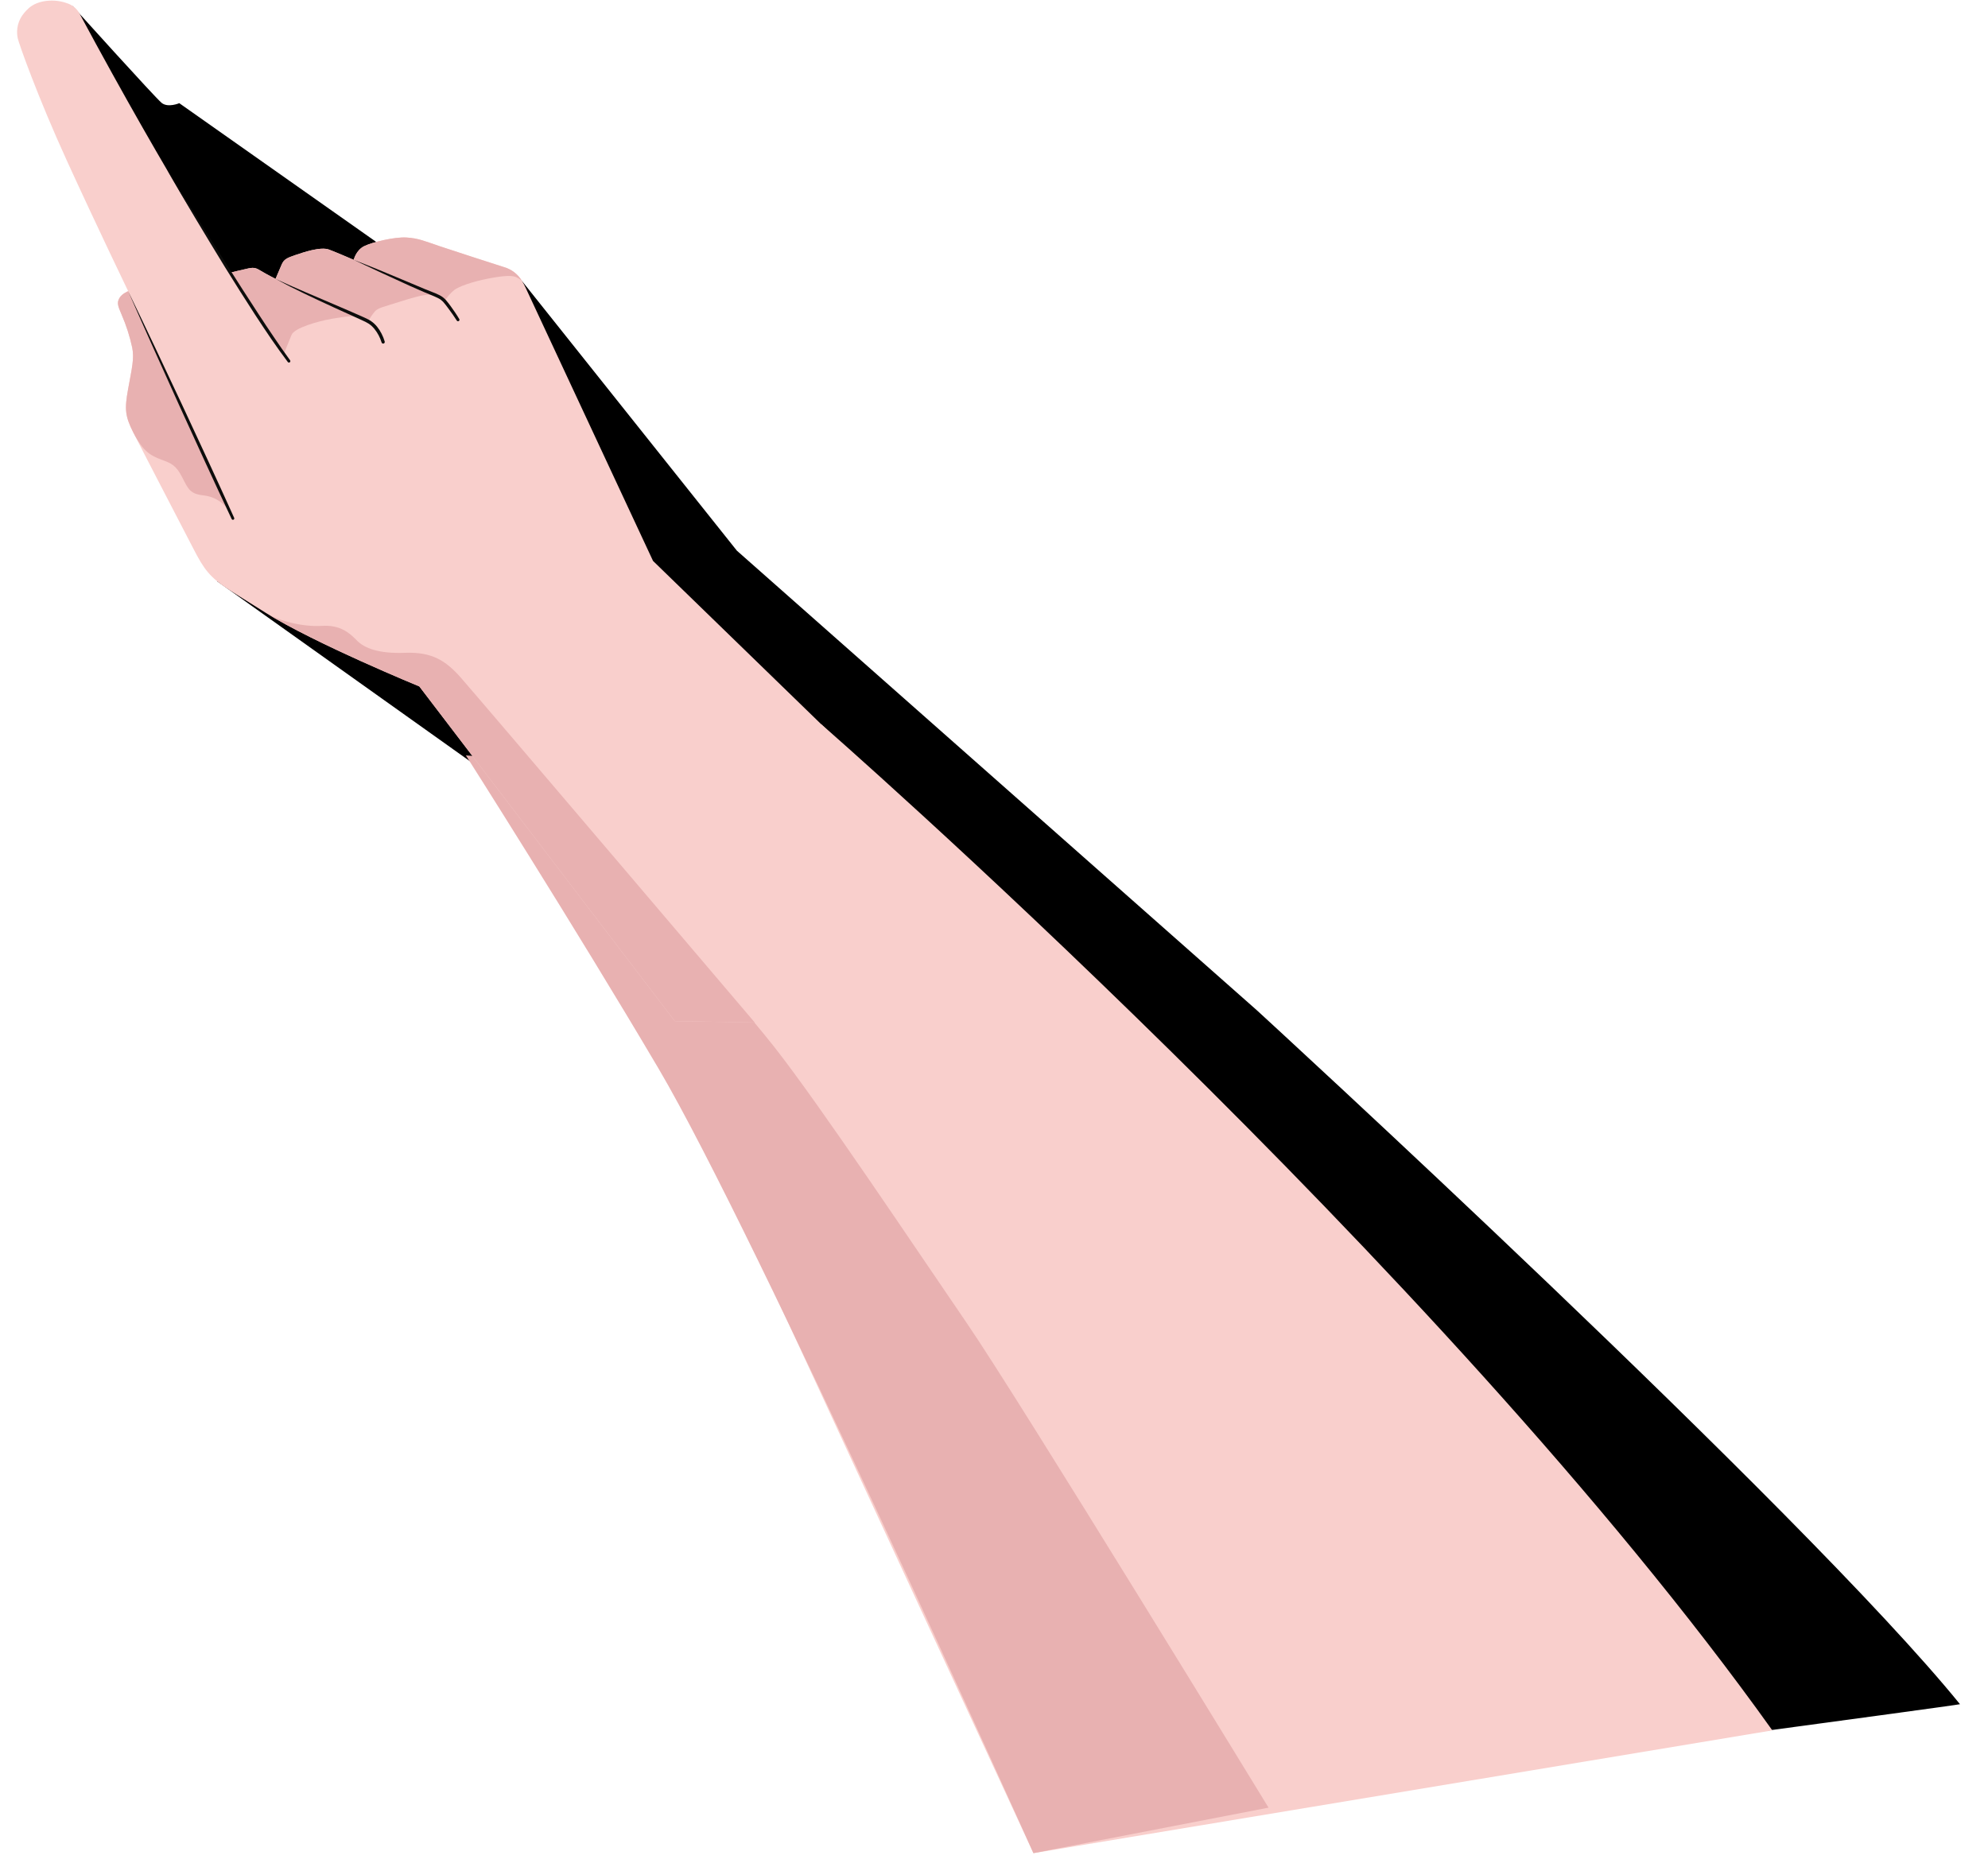
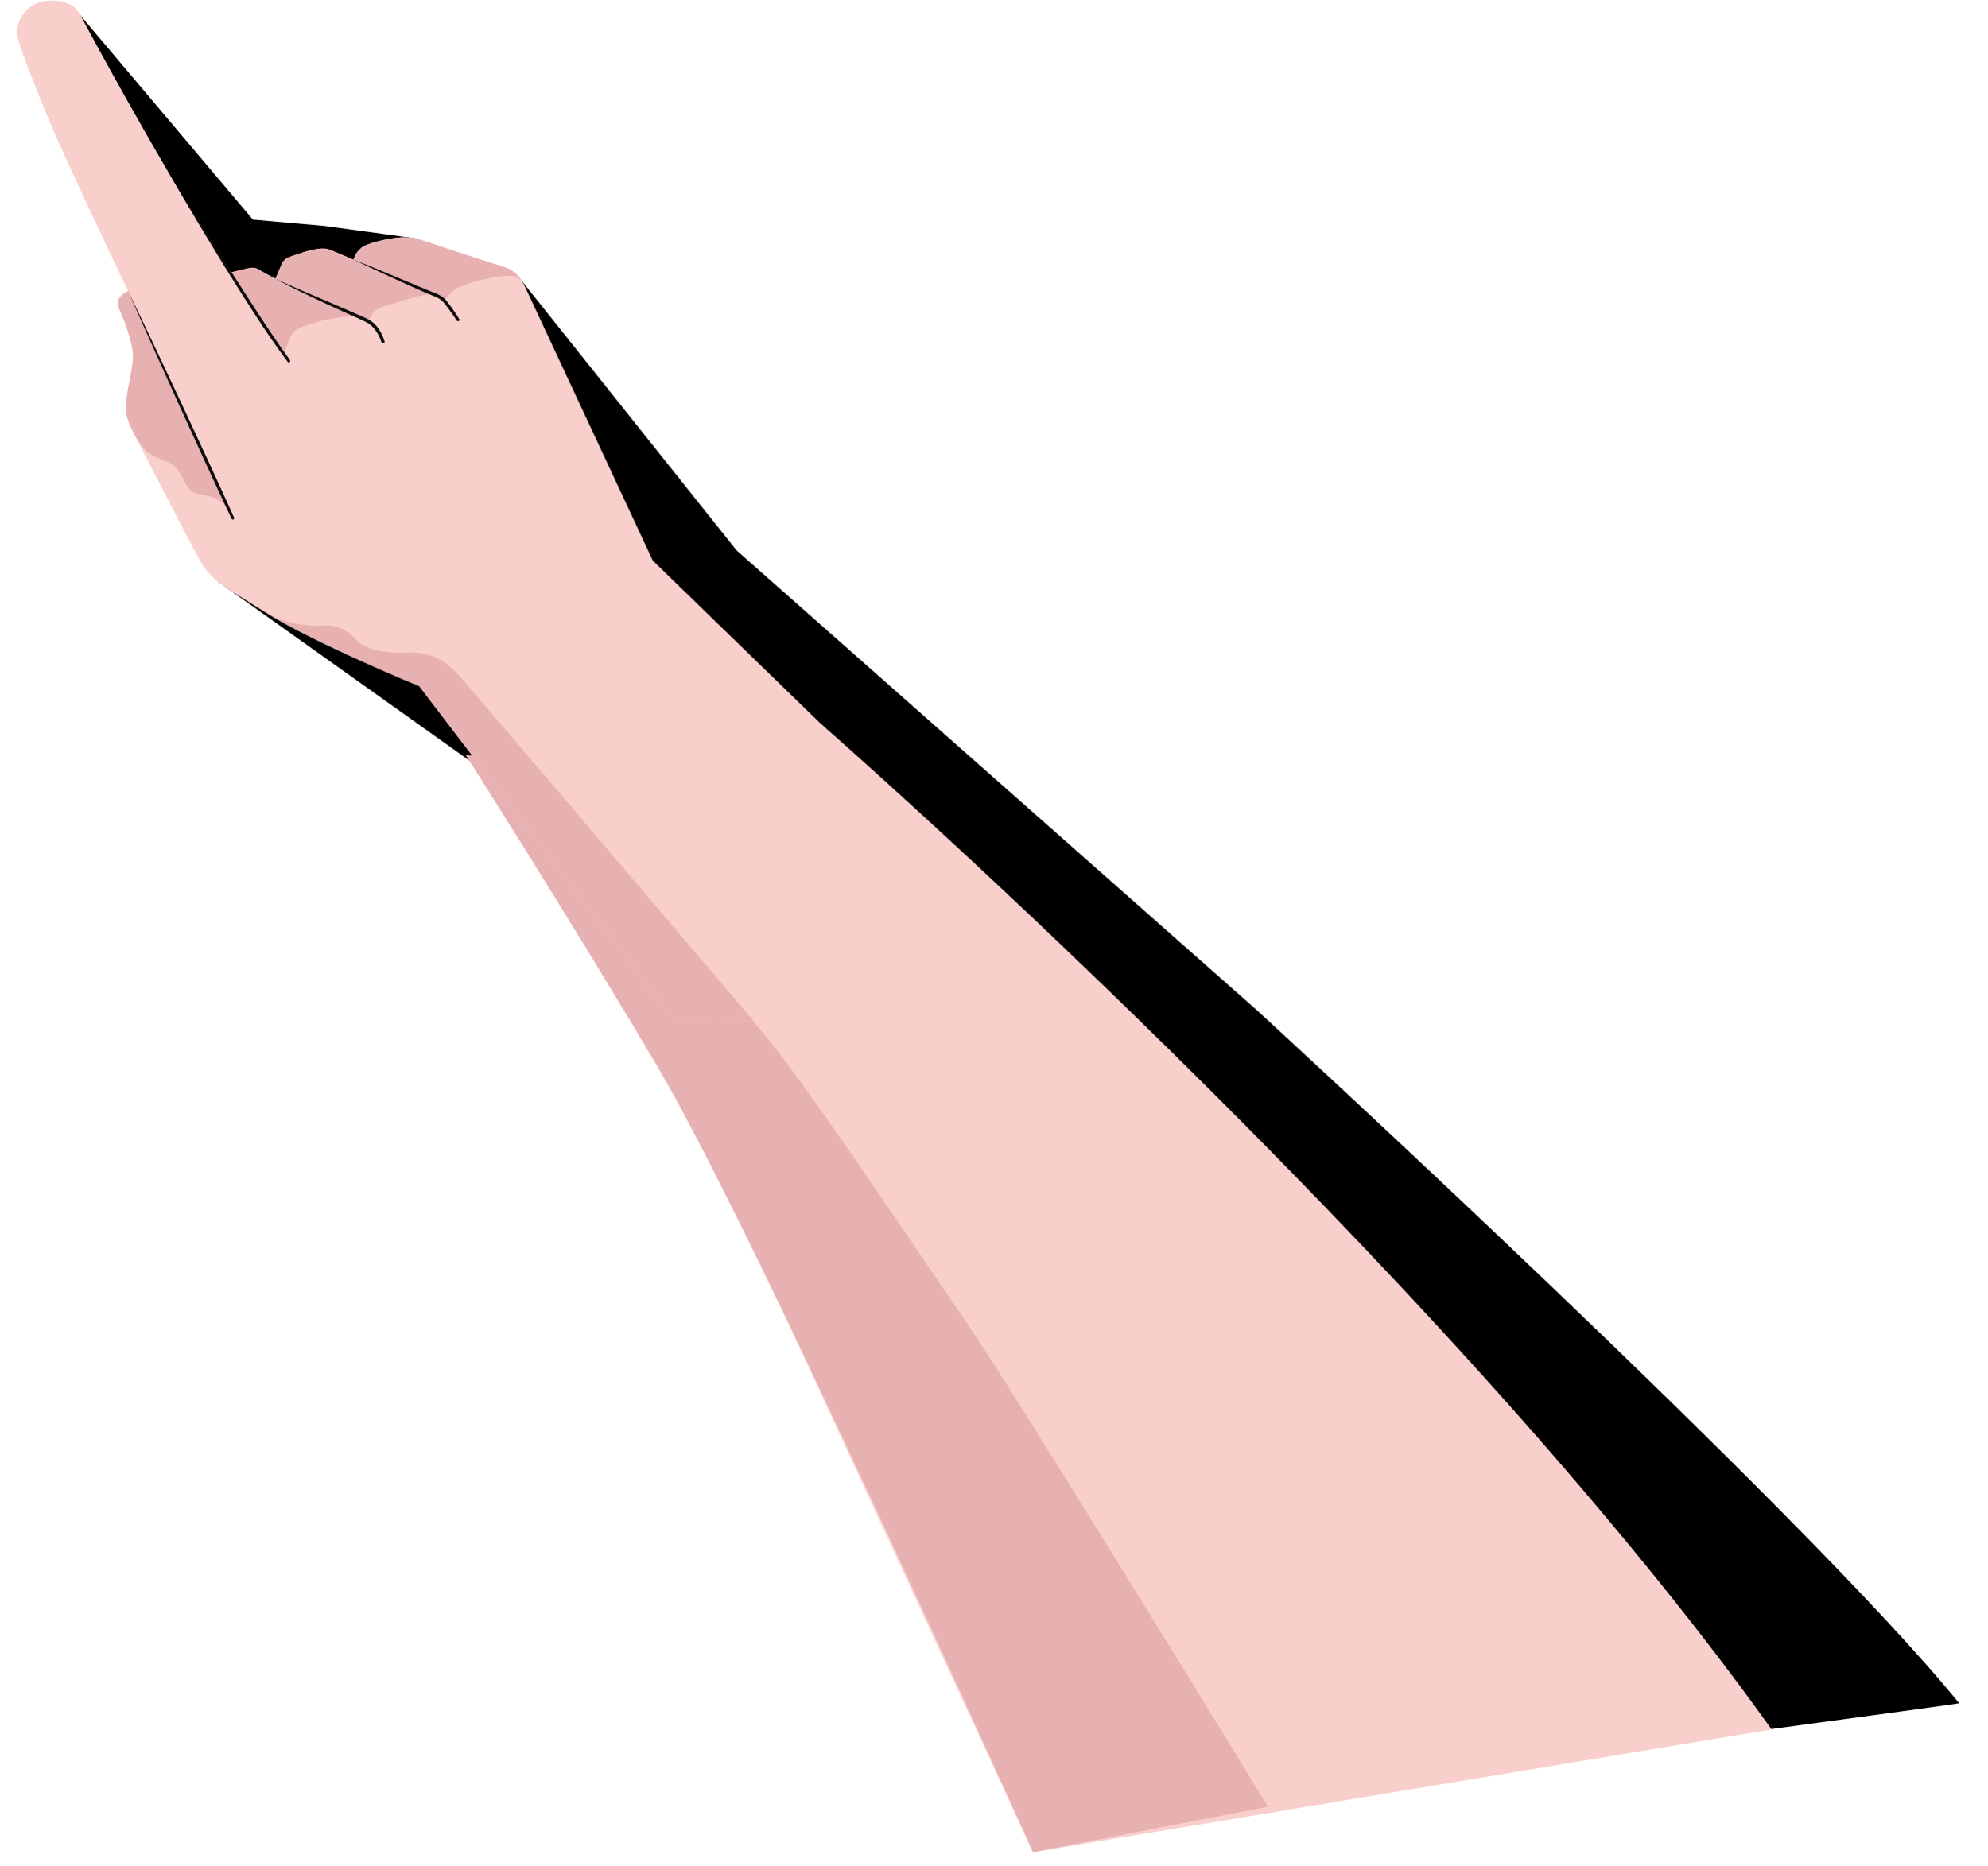
- <svg xmlns="http://www.w3.org/2000/svg" width="955.84" height="897.349" viewBox="0 0 955.84 897.349">
-   <g id="Group_2774" data-name="Group 2774" transform="matrix(1, 0.017, -0.017, 1, 8.473, 0)">
-     <path id="Path_5558" data-name="Path 5558" d="M0,0S40.592,43.485,43.694,45.909s8.487,0,8.487,0l112.547,76.467,53.7,6.3L323.856,256.463l253.7,216.683S844.161,709.261,921.184,800.967c.25.3-243.252,37.226-243.252,37.226L306.693,434.976,74.368,275.476l-13.031-121.6Z" transform="translate(26.368 2.37)" />
-     <g id="Group_2770" data-name="Group 2770" transform="translate(0)">
-       <g id="Group_2769" data-name="Group 2769" transform="translate(221.647 341.532)">
-         <path id="Path_5559" data-name="Path 5559" d="M75.346,0S376.729,254.15,540.784,475.919L186.609,540.984,0,154.685Z" transform="translate(95.142 0)" fill="#f9cfcc" />
-         <path id="Path_5560" data-name="Path 5560" d="M394.4,499.239l-112.644,23.8S143.172,227.256,95.143,148.938C53.182,80.515,0,0,0,0L29.288,1.47s98.743,108.358,121.438,136.279,69.225,95.226,94.787,131.2S394.4,499.239,394.4,499.239Z" transform="translate(0 17.94)" fill="#e8b1b1" />
+ <svg xmlns="http://www.w3.org/2000/svg" width="577.082" height="541.769" viewBox="0 0 577.082 541.769">
+   <g id="Group_2834" data-name="Group 2834" transform="matrix(1, 0.017, -0.017, 1, 5.115, 0)">
+     <path id="Path_5558" data-name="Path 5558" d="M0,0,53.467,61.18l20.909,1.485,26.092,3.113,31.4,11.909,63.652,77.15L348.693,285.659s160.963,142.553,207.466,197.92c.151.179-146.862,22.475-146.862,22.475L185.164,262.614,44.9,166.317,37.032,92.9Z" transform="translate(15.92 1.431)" />
+     <g id="Group_2770" data-name="Group 2770" transform="translate(0 0)">
+       <g id="Group_2769" data-name="Group 2769" transform="translate(133.818 206.198)">
+         <path id="Path_5559" data-name="Path 5559" d="M45.49,0S227.448,153.442,326.495,287.333L112.664,326.616,0,93.39Z" transform="translate(57.442 0)" fill="#f9cfcc" />
+         <path id="Path_5560" data-name="Path 5560" d="M238.114,301.412l-68.008,14.372S86.439,137.2,57.442,89.92C32.108,48.61,0,0,0,0L17.683.887S77.3,66.308,91,83.165s41.794,57.492,57.227,79.211S238.114,301.412,238.114,301.412Z" transform="translate(0 10.831)" fill="#e8b1b1" />
      </g>
-       <path id="Path_5561" data-name="Path 5561" d="M545.489,485.483H324.223l-125.528-158.8s-50.474-19.727-74.565-34.2v-.006c-8.11-4.867-14.483-8.712-17.035-10.28-10.147-6.23-12.935-10.2-18.117-19.86s-25.792-47.616-29.85-55.4S54.675,195.95,56.3,186.052s2.775-14.709,1.632-19.86a84.891,84.891,0,0,0-5.358-15.77c-2.026-4.371-2.391-5.774-1.231-7.938s4.171-3.417,4.171-3.417S39.9,108.056,25.128,77.142.892,20.775.354,18.354a14.176,14.176,0,0,1,2.9-12.186,20,20,0,0,1,2.2-2.374C9.839-.243,17.77-.893,23.506,1.062A10.669,10.669,0,0,1,29.579,5.51C76.414,89.218,104.4,129.35,104.4,129.35s6.031-1.62,8.809-2.236,3.722-.193,6.155,1.228,6.895,3.61,6.895,3.61,1.816-4.482,2.847-6.991,2.573-3.22,6.451-4.611,12.113-4.384,16.2-2.907,11.913,4.722,11.913,4.722,1.047-4.679,4.947-6.677,14.45-4.762,20.267-4.5,8.8,1.616,16.25,3.987,25.628,7.875,30.621,9.383a14.861,14.861,0,0,1,9.045,6.685v0a30.084,30.084,0,0,1,1.773,3.2C249.439,140.188,310,264.434,310,264.434Z" fill="#f9cfcc" />
-       <path id="Path_5562" data-name="Path 5562" d="M4.825,0l50.9,105.884a16.4,16.4,0,0,0-12.6-8.269c-6.927-.656-7.677-2.748-10.817-8.621s-5.345-6.586-10.254-8.324-8.706-3.6-13.614-12.8C4.385,60.078,3.99,56.883,5.612,46.985s2.774-14.709,1.631-19.86a84.9,84.9,0,0,0-5.358-15.77C-.14,6.985-.506,5.582.655,3.417S4.825,0,4.825,0Z" transform="translate(50.684 139.067)" fill="#e8b1b1" />
-       <path id="Path_5563" data-name="Path 5563" d="M140.4,20.073a10.229,10.229,0,0,0-2.823-1.859c-1.859-.861-5.474-.822-13.5.883s-13.81,3.986-16.183,5.715a22.808,22.808,0,0,0-4.64,5.5c-1.717-2-5.088-3.112-7.915-2.961s-7.358,1.476-14.158,3.781-9.539,2.853-11.138,4.482a24.776,24.776,0,0,0-3.283,5.024s-2.543-1.185-4.416-1.988-6.356-.23-13.015,1.03-17.936,4.674-19.3,8.049S26.589,56.7,26.589,56.7L0,18.376s6.031-1.62,8.808-2.236,3.722-.193,6.155,1.228,6.9,3.61,6.9,3.61S23.675,16.5,24.7,13.988s2.573-3.22,6.451-4.611,12.113-4.384,16.2-2.907,11.913,4.722,11.913,4.722,1.047-4.679,4.947-6.677S78.666-.247,84.482.018,93.284,1.633,100.733,4s25.628,7.875,30.621,9.383A14.859,14.859,0,0,1,140.4,20.073Z" transform="translate(104.396 110.974)" fill="#e8b1b1" />
-       <path id="Path_5564" data-name="Path 5564" d="M238.54,193H200.095L74.566,34.2S24.093,14.476,0,.005V0C7.049,4.231,18.817,6.592,27.245,5.891s13.026,2.829,16.841,6.646,10.722,6.308,23.394,5.62S86.966,21.4,94.528,29.74C105.592,41.94,238.54,193,238.54,193Z" transform="translate(124.128 292.48)" fill="#e8b1b1" />
-       <path id="Path_5565" data-name="Path 5565" d="M0,0,6.755,13.436,13.445,26.9,26.719,53.887,39.845,80.942l6.51,13.553L52.8,108.081l.007.013a.664.664,0,0,1-1.2.577L45,95.163,38.461,81.622,25.485,54.489l-12.828-27.2L6.3,13.658Z" transform="translate(55.51 139.067)" fill="#0d0d0c" />
-       <path id="Path_5566" data-name="Path 5566" d="M0,0,14.931,22.842c4.975,7.612,9.926,15.241,14.952,22.819q7.474,11.408,15.133,22.688l3.84,5.63,3.9,5.588c2.6,3.723,5.248,7.409,7.99,11.018l0,.006a.686.686,0,0,1-1.087.837c-2.805-3.6-5.51-7.27-8.162-10.972-2.633-3.716-5.213-7.467-7.772-11.231-5.1-7.539-10.059-15.171-14.994-22.814Q21.4,34.894,14.2,23.308L7.05,11.684Z" transform="translate(73.164 80.38)" fill="#0d0d0c" />
-       <path id="Path_5567" data-name="Path 5567" d="M0,0Q3.514,1.568,7.061,3.046,10.6,4.55,14.156,6c4.74,1.945,9.481,3.89,14.238,5.8,4.738,1.958,9.5,3.851,14.219,5.895l1.772.8.9.438.888.529a14.213,14.213,0,0,1,3.035,2.712,19.194,19.194,0,0,1,2.222,3.336,21.167,21.167,0,0,1,1.548,3.7.783.783,0,0,1-1.492.476l-.015-.045a19.306,19.306,0,0,0-3.53-6.392,12.7,12.7,0,0,0-2.664-2.4,25.042,25.042,0,0,0-3.319-1.657L27.861,13.066c-4.69-2.075-9.387-4.134-14.043-6.291q-3.49-1.62-6.957-3.29Q3.406,1.791,0,0Z" transform="translate(126.255 131.952)" fill="#0d0d0c" />
-       <path id="Path_5568" data-name="Path 5568" d="M0,0C4.649,1.675,9.258,3.456,13.859,5.255l13.766,5.477,6.867,2.752c1.151.451,2.285.88,3.45,1.306a36.763,36.763,0,0,1,3.491,1.442,10.3,10.3,0,0,1,3.2,2.33c.888.968,1.613,1.953,2.378,2.934,1.5,1.994,2.938,4.009,4.249,6.155a.7.7,0,0,1-1.173.749l-.011-.015c-1.343-2.019-2.782-4.023-4.293-5.942-.758-.962-1.5-1.967-2.289-2.816a8.7,8.7,0,0,0-2.755-1.99c-2.138-1.01-4.52-1.809-6.8-2.771-2.292-.938-4.567-1.9-6.841-2.864-4.53-1.975-9.061-3.938-13.574-5.945S4.5,2.041,0,0Z" transform="translate(163.665 122.166)" fill="#0d0d0c" />
+       <path id="Path_5561" data-name="Path 5561" d="M329.336,293.108H195.748l-75.787-95.874s-30.473-11.91-45.018-20.647v0c-4.9-2.939-8.744-5.26-10.285-6.206-6.126-3.761-7.809-6.161-10.938-11.99S38.147,129.639,35.7,124.937s-2.688-6.633-1.709-12.609,1.675-8.88.985-11.99a51.253,51.253,0,0,0-3.235-9.521c-1.223-2.639-1.444-3.486-.743-4.793a5.756,5.756,0,0,1,2.518-2.063S24.091,65.238,15.171,46.574.538,12.543.214,11.081A8.559,8.559,0,0,1,1.966,3.724,12.074,12.074,0,0,1,3.3,2.291C5.94-.147,10.729-.539,14.192.641a6.442,6.442,0,0,1,3.667,2.685c28.276,50.538,45.17,74.768,45.17,74.768s3.641-.978,5.318-1.35,2.247-.116,3.716.742,4.163,2.18,4.163,2.18,1.1-2.706,1.719-4.221S79.5,73.5,81.839,72.661s7.313-2.647,9.78-1.755,7.193,2.851,7.193,2.851a6.53,6.53,0,0,1,2.987-4.031c2.355-1.206,8.724-2.875,12.236-2.715s5.314.976,9.811,2.407,15.473,4.755,18.487,5.665a8.972,8.972,0,0,1,5.461,4.036v0a18.163,18.163,0,0,1,1.07,1.934c1.733,3.582,38.3,78.594,38.3,78.594Z" transform="translate(0 0)" fill="#f9cfcc" />
+       <path id="Path_5562" data-name="Path 5562" d="M2.913,0,33.647,63.927a9.9,9.9,0,0,0-7.609-4.992c-4.182-.4-4.635-1.659-6.531-5.2S16.28,49.753,13.316,48.7,8.06,46.532,5.1,40.976c-2.45-4.7-2.688-6.633-1.709-12.609s1.675-8.88.985-11.991A51.258,51.258,0,0,0,1.138,6.856C-.085,4.217-.306,3.37.4,2.063A5.755,5.755,0,0,1,2.913,0Z" transform="translate(30.6 83.961)" fill="#e8b1b1" />
+       <path id="Path_5563" data-name="Path 5563" d="M84.765,12.119A6.175,6.175,0,0,0,83.06,11c-1.122-.52-3.305-.5-8.151.533s-8.338,2.407-9.771,3.45a13.77,13.77,0,0,0-2.8,3.32,6.244,6.244,0,0,0-4.779-1.788c-1.709.091-4.442.891-8.548,2.283s-5.759,1.723-6.725,2.706A14.959,14.959,0,0,0,40.3,24.534s-1.536-.715-2.666-1.2-3.837-.139-7.858.622-10.829,2.822-11.655,4.86-2.071,5.417-2.071,5.417L0,11.095s3.641-.978,5.318-1.35,2.247-.116,3.716.742,4.163,2.18,4.163,2.18,1.1-2.706,1.719-4.221S16.469,6.5,18.81,5.661s7.313-2.647,9.78-1.755,7.193,2.851,7.193,2.851A6.53,6.53,0,0,1,38.77,2.726C41.125,1.52,47.494-.149,51.005.011s5.314.975,9.811,2.407S76.289,7.172,79.3,8.083A8.971,8.971,0,0,1,84.765,12.119Z" transform="translate(63.029 67)" fill="#e8b1b1" />
+       <path id="Path_5564" data-name="Path 5564" d="M144.017,116.525H120.806L45.019,20.65S14.546,8.74,0,0V0C4.256,2.554,11.361,3.98,16.449,3.556s7.865,1.708,10.168,4.012,6.473,3.809,14.124,3.393,11.764,1.959,16.329,6.994C63.751,25.321,144.017,116.525,144.017,116.525Z" transform="translate(74.942 176.583)" fill="#e8b1b1" />
+       <path id="Path_5565" data-name="Path 5565" d="M0,0,4.079,8.112l4.038,8.131,8.014,16.291,7.925,16.334,3.931,8.182,3.89,8.2,0,.008a.4.4,0,0,1-.723.348L27.17,57.454,23.22,49.279,15.386,32.9,7.641,16.473,3.8,8.246Z" transform="translate(33.514 83.961)" fill="#0d0d0c" />
+       <path id="Path_5566" data-name="Path 5566" d="M0,0,9.014,13.79c3,4.6,5.993,9.2,9.027,13.777q4.512,6.888,9.136,13.7l2.319,3.4,2.353,3.374c1.569,2.248,3.169,4.473,4.824,6.652l0,0a.414.414,0,0,1-.657.505c-1.694-2.174-3.326-4.389-4.928-6.624s-3.147-4.508-4.692-6.781c-3.081-4.551-6.073-9.159-9.053-13.774q-4.423-6.952-8.775-13.947L4.256,7.054Z" transform="translate(44.172 48.529)" fill="#0d0d0c" />
+       <path id="Path_5567" data-name="Path 5567" d="M0,0Q2.121.947,4.263,1.839,6.4,2.747,8.547,3.624c2.862,1.174,5.724,2.348,8.6,3.5C20,8.307,22.876,9.45,25.728,10.683l1.07.483.541.264.536.319a8.581,8.581,0,0,1,1.833,1.637A11.588,11.588,0,0,1,31.049,15.4a12.78,12.78,0,0,1,.935,2.232.473.473,0,0,1-.9.287l-.009-.027a11.656,11.656,0,0,0-2.131-3.859,7.666,7.666,0,0,0-1.609-1.451,15.119,15.119,0,0,0-2-1L16.821,7.889c-2.831-1.253-5.667-2.5-8.478-3.8Q6.236,3.112,4.142,2.1T0,0Z" transform="translate(76.225 79.665)" fill="#0d0d0c" />
+       <path id="Path_5568" data-name="Path 5568" d="M0,0C2.807,1.011,5.59,2.086,8.367,3.173l8.311,3.307,4.146,1.662c.7.272,1.379.532,2.083.788a22.2,22.2,0,0,1,2.108.87,6.22,6.22,0,0,1,1.934,1.407c.536.585.974,1.179,1.436,1.771.9,1.2,1.774,2.42,2.565,3.716a.42.42,0,0,1-.708.452l-.006-.009c-.811-1.219-1.679-2.429-2.592-3.588-.458-.581-.908-1.188-1.382-1.7a5.251,5.251,0,0,0-1.663-1.2c-1.291-.61-2.729-1.092-4.107-1.673s-2.758-1.147-4.13-1.729c-2.735-1.192-5.471-2.378-8.2-3.589S2.717,1.233,0,0Z" transform="translate(98.812 73.757)" fill="#0d0d0c" />
    </g>
  </g>
</svg>
